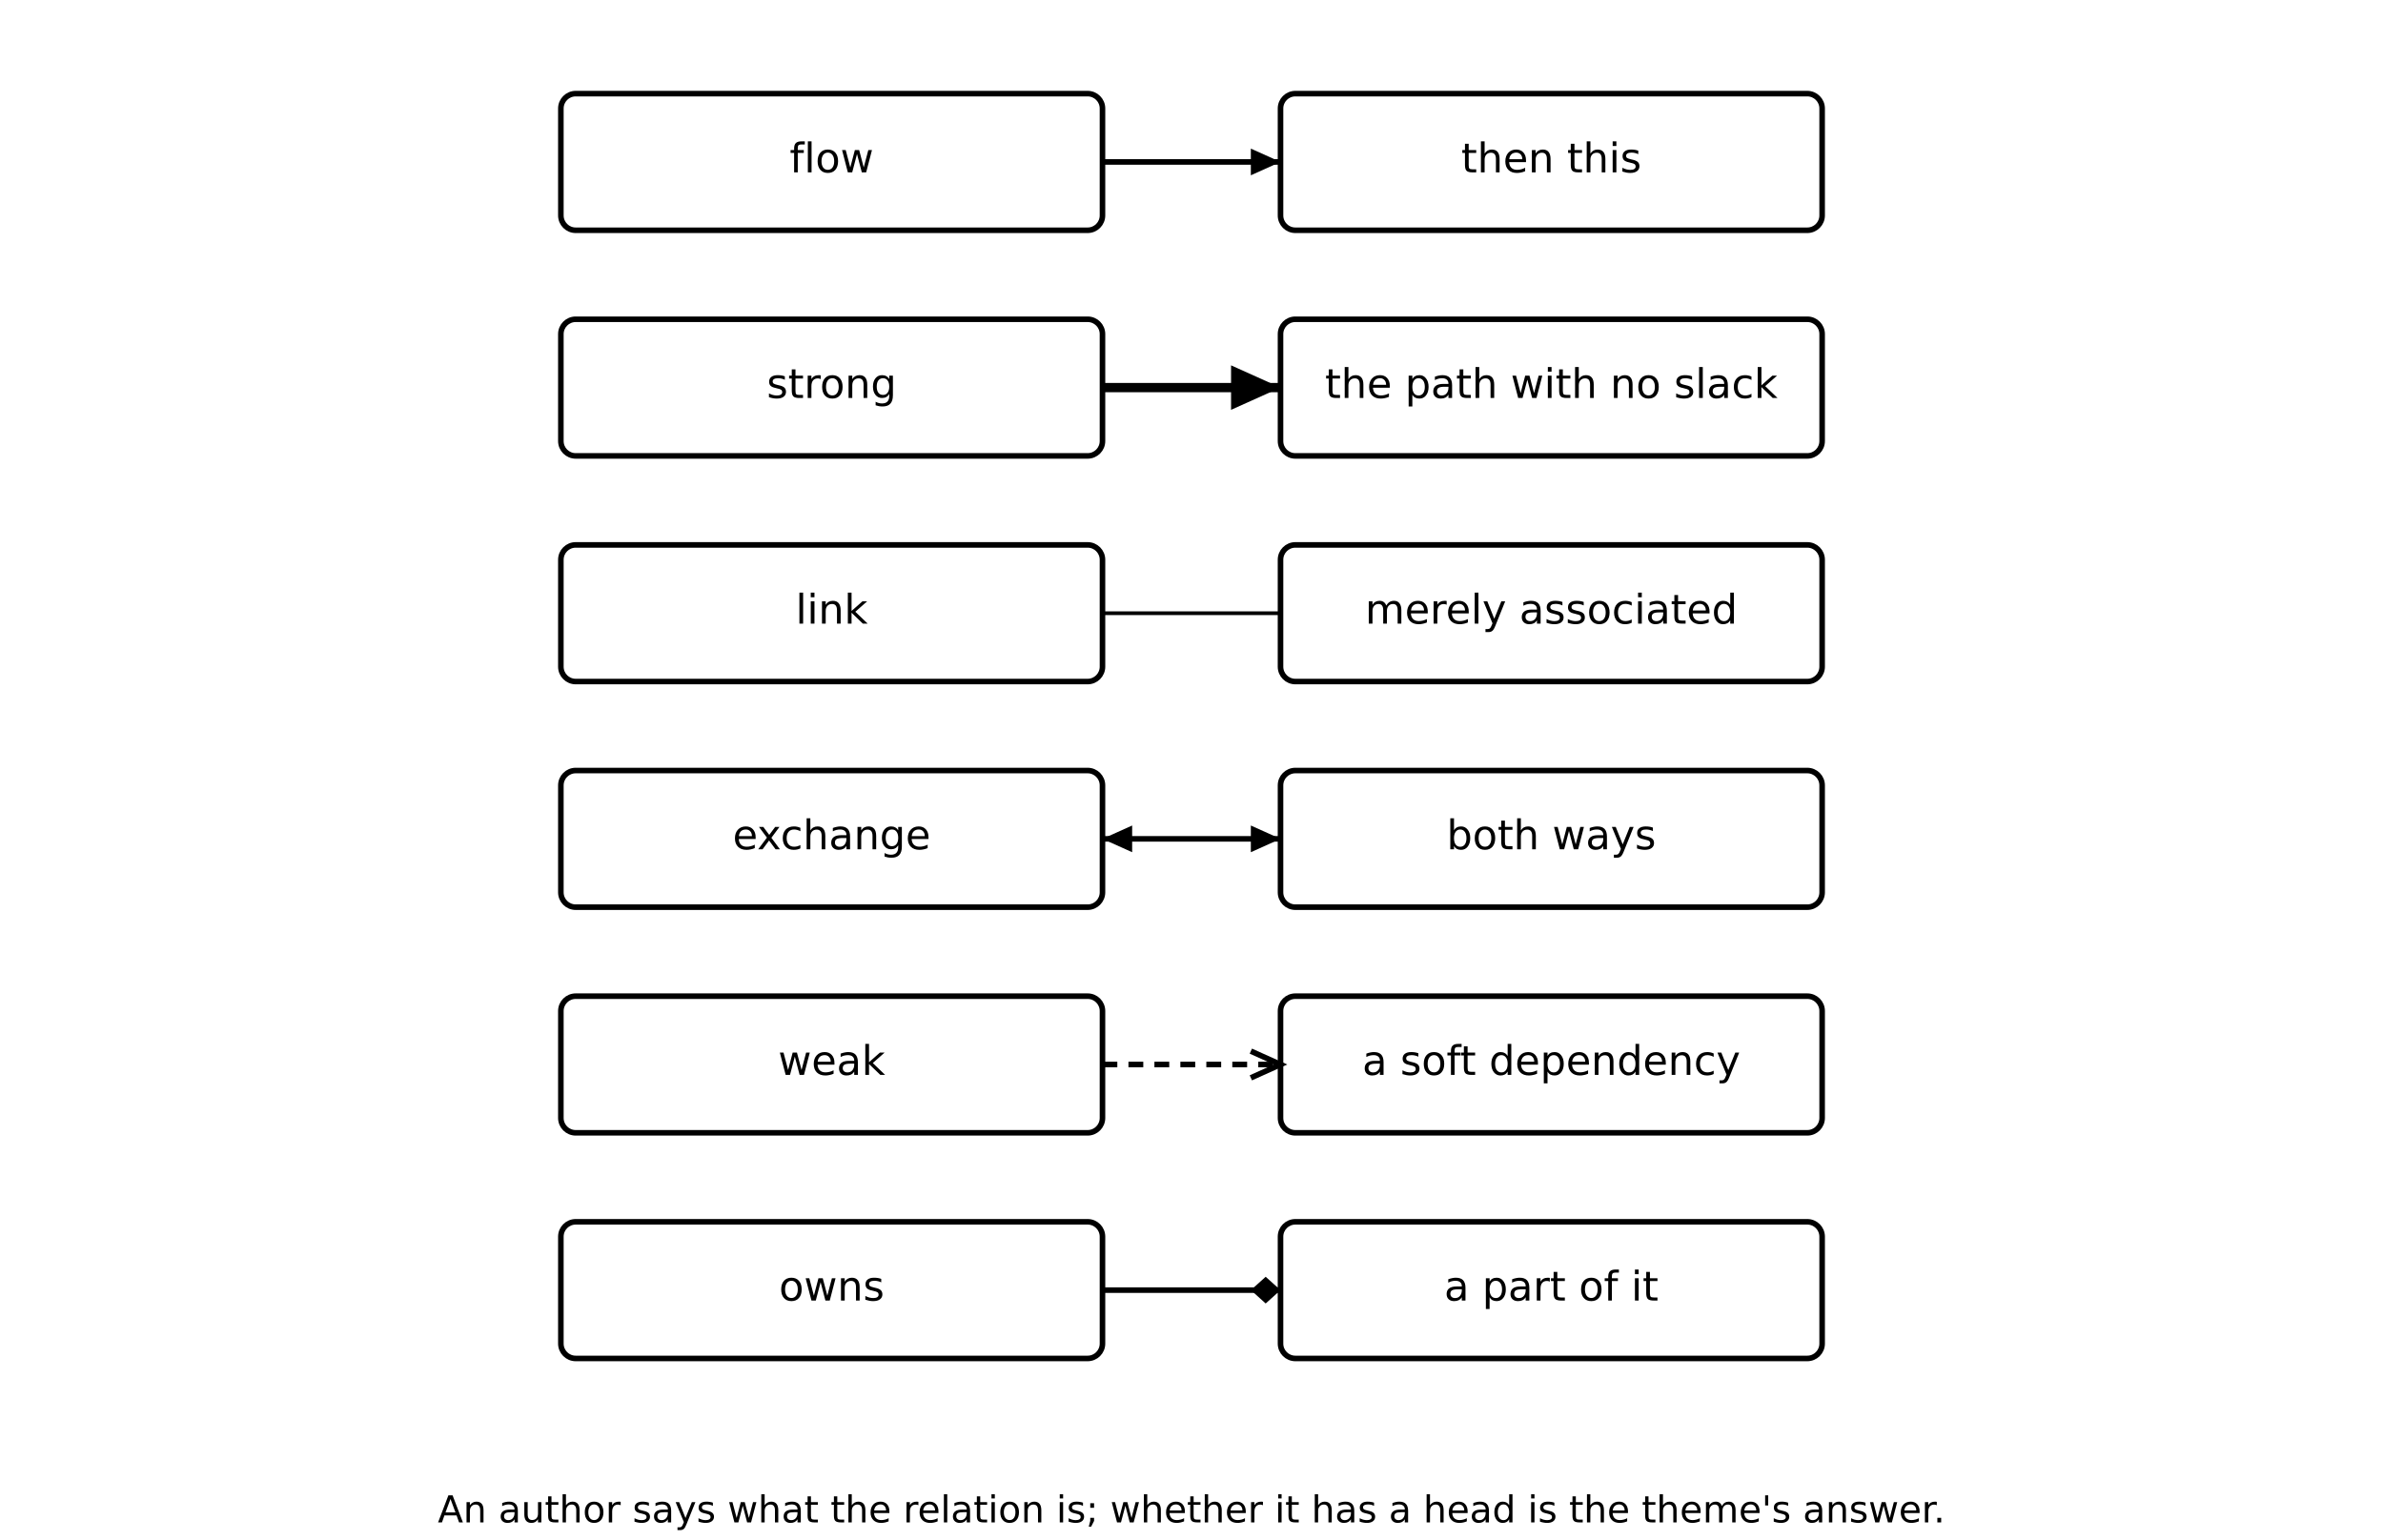
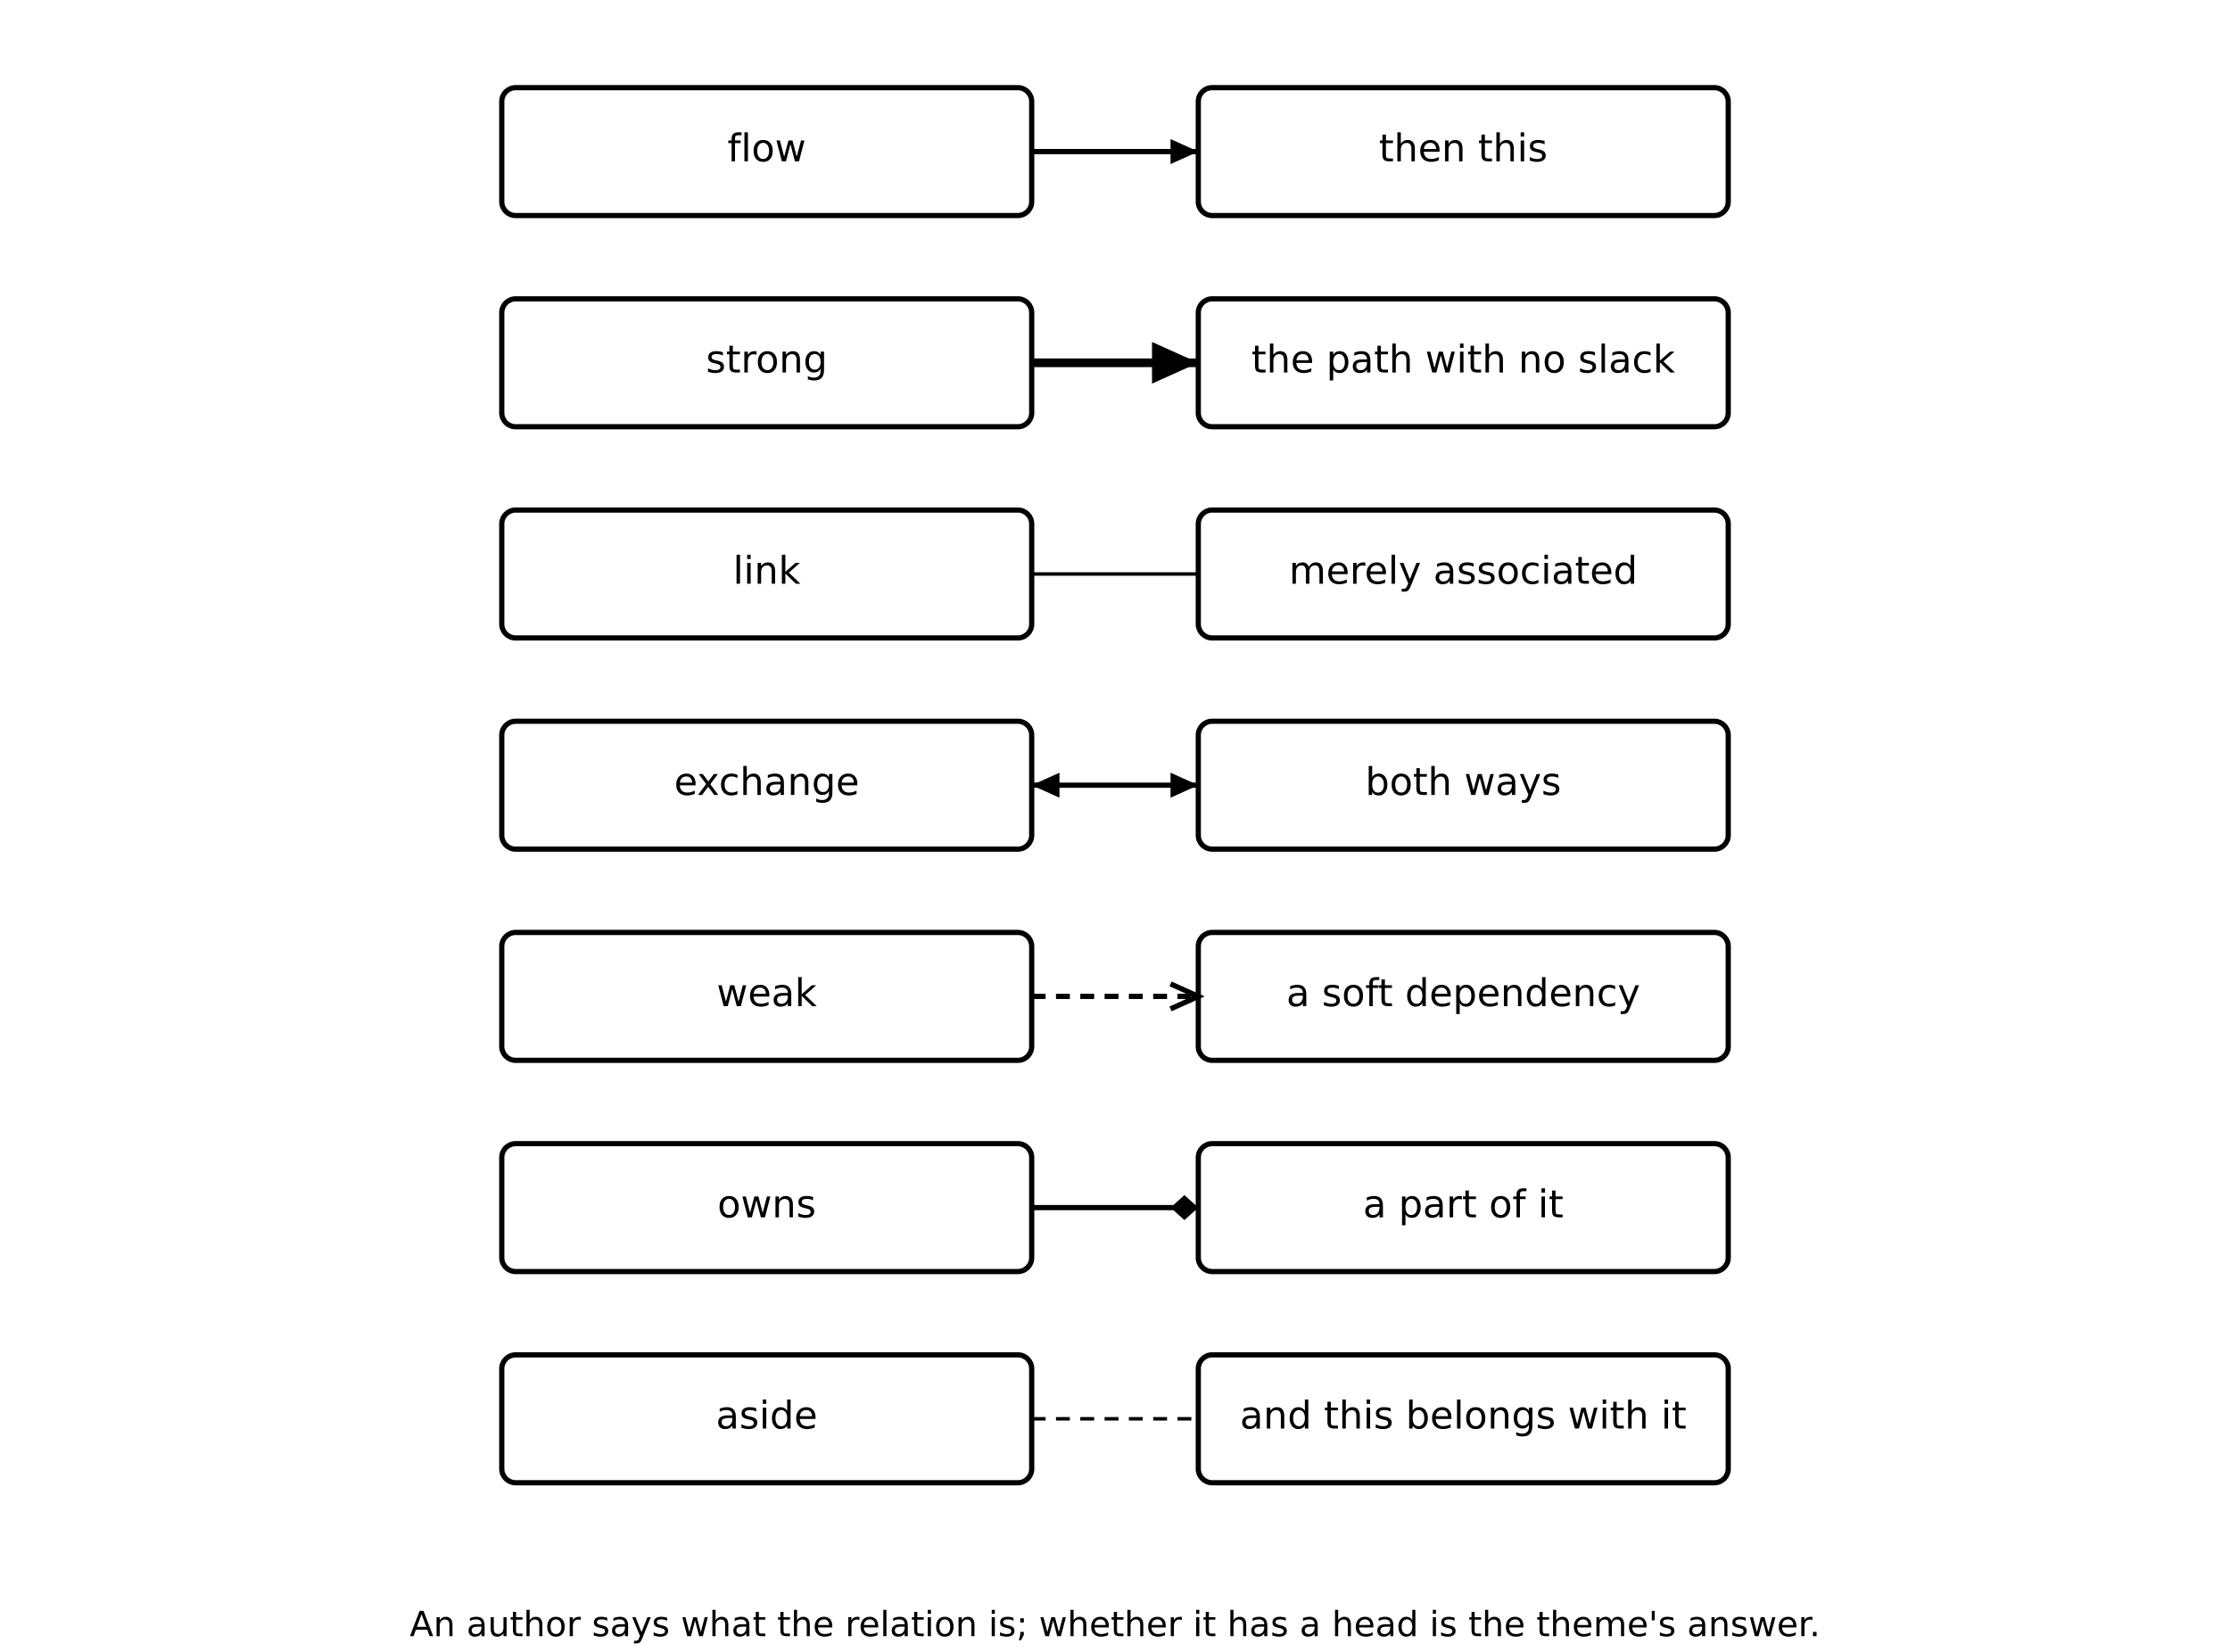
- <svg xmlns="http://www.w3.org/2000/svg" viewBox="-1.25 -1.25 642.5 415.1" role="img" aria-labelledby="ds6706d9a739-title ds6706d9a739-desc">
+ <svg xmlns="http://www.w3.org/2000/svg" viewBox="-1.25 -1.25 642.5 475.95" role="img" aria-labelledby="ds5702d478c4-title ds5702d478c4-desc">
  <path d="M 296 42.425 L 344 42.425" fill="none" stroke="currentColor" stroke-width="1.5" />
  <polygon points="344,42.425 336,46.025 336,38.825" fill="currentColor" stroke="none" />
  <path d="M 296 103.275 L 344 103.275" fill="none" stroke="currentColor" stroke-width="2.5" />
  <polygon points="344,103.275 330.667,109.275 330.667,97.275" fill="currentColor" stroke="none" />
  <path d="M 296 164.125 L 344 164.125" fill="none" stroke="currentColor" stroke-width="1" />
  <path d="M 296 224.975 L 344 224.975" fill="none" stroke="currentColor" stroke-width="1.5" />
  <polygon points="344,224.975 336,228.575 336,221.375" fill="currentColor" stroke="none" />
  <polygon points="296,224.975 304,221.375 304,228.575" fill="currentColor" stroke="none" />
  <path d="M 296 285.825 L 344 285.825" fill="none" stroke="currentColor" stroke-width="1.5" stroke-dasharray="4 3" />
  <path d="M 336 289.425 L 344 285.825 L 336 282.225" fill="none" stroke="currentColor" stroke-width="1.5" />
  <path d="M 296 346.675 L 344 346.675" fill="none" stroke="currentColor" stroke-width="1.5" />
  <polygon points="344,346.675 340,350.275 336,346.675 340,343.075" fill="currentColor" stroke="none" />
-   <rect x="149.969" y="24" width="146.031" height="36.85" rx="4" fill="none" stroke="currentColor" stroke-width="1.5" />
-   <text x="222.984" y="45.233" font-family="'DejaVu Sans', sans-serif" font-size="11" fill="currentColor" text-anchor="middle">
+   <path d="M 296 407.525 L 344 407.525" fill="none" stroke="currentColor" stroke-width="1" stroke-dasharray="4 3" />
+   <rect x="143.319" y="389.1" width="152.681" height="36.85" rx="4" fill="none" stroke="currentColor" stroke-width="1.5" />
+   <text x="219.66" y="410.333" font-family="'DejaVu Sans', sans-serif" font-size="11" fill="currentColor" text-anchor="middle">
+     <tspan>aside</tspan>
+   </text>
+   <rect x="344" y="389.1" width="152.681" height="36.85" rx="4" fill="none" stroke="currentColor" stroke-width="1.5" />
+   <text x="420.34" y="410.333" font-family="'DejaVu Sans', sans-serif" font-size="11" fill="currentColor" text-anchor="middle">
+     <tspan>and this belongs with it</tspan>
+   </text>
+   <rect x="143.319" y="24" width="152.681" height="36.85" rx="4" fill="none" stroke="currentColor" stroke-width="1.5" />
+   <text x="219.66" y="45.233" font-family="'DejaVu Sans', sans-serif" font-size="11" fill="currentColor" text-anchor="middle">
    <tspan>flow</tspan>
  </text>
-   <rect x="344" y="24" width="146.031" height="36.85" rx="4" fill="none" stroke="currentColor" stroke-width="1.5" />
-   <text x="417.016" y="45.233" font-family="'DejaVu Sans', sans-serif" font-size="11" fill="currentColor" text-anchor="middle">
+   <rect x="344" y="24" width="152.681" height="36.85" rx="4" fill="none" stroke="currentColor" stroke-width="1.5" />
+   <text x="420.34" y="45.233" font-family="'DejaVu Sans', sans-serif" font-size="11" fill="currentColor" text-anchor="middle">
    <tspan>then this</tspan>
  </text>
-   <rect x="149.969" y="145.7" width="146.031" height="36.85" rx="4" fill="none" stroke="currentColor" stroke-width="1.5" />
-   <text x="222.984" y="166.933" font-family="'DejaVu Sans', sans-serif" font-size="11" fill="currentColor" text-anchor="middle">
+   <rect x="143.319" y="145.7" width="152.681" height="36.85" rx="4" fill="none" stroke="currentColor" stroke-width="1.5" />
+   <text x="219.66" y="166.933" font-family="'DejaVu Sans', sans-serif" font-size="11" fill="currentColor" text-anchor="middle">
    <tspan>link</tspan>
  </text>
-   <rect x="344" y="145.7" width="146.031" height="36.85" rx="4" fill="none" stroke="currentColor" stroke-width="1.5" />
-   <text x="417.016" y="166.933" font-family="'DejaVu Sans', sans-serif" font-size="11" fill="currentColor" text-anchor="middle">
+   <rect x="344" y="145.7" width="152.681" height="36.85" rx="4" fill="none" stroke="currentColor" stroke-width="1.5" />
+   <text x="420.34" y="166.933" font-family="'DejaVu Sans', sans-serif" font-size="11" fill="currentColor" text-anchor="middle">
    <tspan>merely associated</tspan>
  </text>
-   <rect x="149.969" y="328.25" width="146.031" height="36.85" rx="4" fill="none" stroke="currentColor" stroke-width="1.5" />
-   <text x="222.984" y="349.483" font-family="'DejaVu Sans', sans-serif" font-size="11" fill="currentColor" text-anchor="middle">
+   <rect x="143.319" y="328.25" width="152.681" height="36.85" rx="4" fill="none" stroke="currentColor" stroke-width="1.5" />
+   <text x="219.66" y="349.483" font-family="'DejaVu Sans', sans-serif" font-size="11" fill="currentColor" text-anchor="middle">
    <tspan>owns</tspan>
  </text>
-   <rect x="344" y="328.25" width="146.031" height="36.85" rx="4" fill="none" stroke="currentColor" stroke-width="1.5" />
-   <text x="417.016" y="349.483" font-family="'DejaVu Sans', sans-serif" font-size="11" fill="currentColor" text-anchor="middle">
+   <rect x="344" y="328.25" width="152.681" height="36.85" rx="4" fill="none" stroke="currentColor" stroke-width="1.5" />
+   <text x="420.34" y="349.483" font-family="'DejaVu Sans', sans-serif" font-size="11" fill="currentColor" text-anchor="middle">
    <tspan>a part of it</tspan>
  </text>
-   <rect x="149.969" y="84.85" width="146.031" height="36.85" rx="4" fill="none" stroke="currentColor" stroke-width="1.5" />
-   <text x="222.984" y="106.083" font-family="'DejaVu Sans', sans-serif" font-size="11" fill="currentColor" text-anchor="middle">
+   <rect x="143.319" y="84.85" width="152.681" height="36.85" rx="4" fill="none" stroke="currentColor" stroke-width="1.5" />
+   <text x="219.66" y="106.083" font-family="'DejaVu Sans', sans-serif" font-size="11" fill="currentColor" text-anchor="middle">
    <tspan>strong</tspan>
  </text>
-   <rect x="344" y="84.85" width="146.031" height="36.85" rx="4" fill="none" stroke="currentColor" stroke-width="1.5" />
-   <text x="417.016" y="106.083" font-family="'DejaVu Sans', sans-serif" font-size="11" fill="currentColor" text-anchor="middle">
+   <rect x="344" y="84.85" width="152.681" height="36.85" rx="4" fill="none" stroke="currentColor" stroke-width="1.5" />
+   <text x="420.34" y="106.083" font-family="'DejaVu Sans', sans-serif" font-size="11" fill="currentColor" text-anchor="middle">
    <tspan>the path with no slack</tspan>
  </text>
-   <rect x="149.969" y="267.4" width="146.031" height="36.85" rx="4" fill="none" stroke="currentColor" stroke-width="1.5" />
-   <text x="222.984" y="288.633" font-family="'DejaVu Sans', sans-serif" font-size="11" fill="currentColor" text-anchor="middle">
+   <rect x="143.319" y="267.4" width="152.681" height="36.85" rx="4" fill="none" stroke="currentColor" stroke-width="1.5" />
+   <text x="219.66" y="288.633" font-family="'DejaVu Sans', sans-serif" font-size="11" fill="currentColor" text-anchor="middle">
    <tspan>weak</tspan>
  </text>
-   <rect x="344" y="267.4" width="146.031" height="36.85" rx="4" fill="none" stroke="currentColor" stroke-width="1.5" />
-   <text x="417.016" y="288.633" font-family="'DejaVu Sans', sans-serif" font-size="11" fill="currentColor" text-anchor="middle">
+   <rect x="344" y="267.4" width="152.681" height="36.85" rx="4" fill="none" stroke="currentColor" stroke-width="1.5" />
+   <text x="420.34" y="288.633" font-family="'DejaVu Sans', sans-serif" font-size="11" fill="currentColor" text-anchor="middle">
    <tspan>a soft dependency</tspan>
  </text>
-   <rect x="149.969" y="206.55" width="146.031" height="36.85" rx="4" fill="none" stroke="currentColor" stroke-width="1.5" />
-   <text x="222.984" y="227.783" font-family="'DejaVu Sans', sans-serif" font-size="11" fill="currentColor" text-anchor="middle">
+   <rect x="143.319" y="206.55" width="152.681" height="36.85" rx="4" fill="none" stroke="currentColor" stroke-width="1.5" />
+   <text x="219.66" y="227.783" font-family="'DejaVu Sans', sans-serif" font-size="11" fill="currentColor" text-anchor="middle">
    <tspan>exchange</tspan>
  </text>
-   <rect x="344" y="206.55" width="146.031" height="36.85" rx="4" fill="none" stroke="currentColor" stroke-width="1.5" />
-   <text x="417.016" y="227.783" font-family="'DejaVu Sans', sans-serif" font-size="11" fill="currentColor" text-anchor="middle">
+   <rect x="344" y="206.55" width="152.681" height="36.85" rx="4" fill="none" stroke="currentColor" stroke-width="1.5" />
+   <text x="420.34" y="227.783" font-family="'DejaVu Sans', sans-serif" font-size="11" fill="currentColor" text-anchor="middle">
    <tspan>both ways</tspan>
  </text>
-   <text x="320" y="409.312" font-family="'DejaVu Sans', sans-serif" font-size="10" fill="currentColor" text-anchor="middle">
+   <text x="320" y="470.162" font-family="'DejaVu Sans', sans-serif" font-size="10" fill="currentColor" text-anchor="middle">
    <tspan>An author says what the relation is; whether it has a head is the theme's answer.</tspan>
  </text>
</svg>
